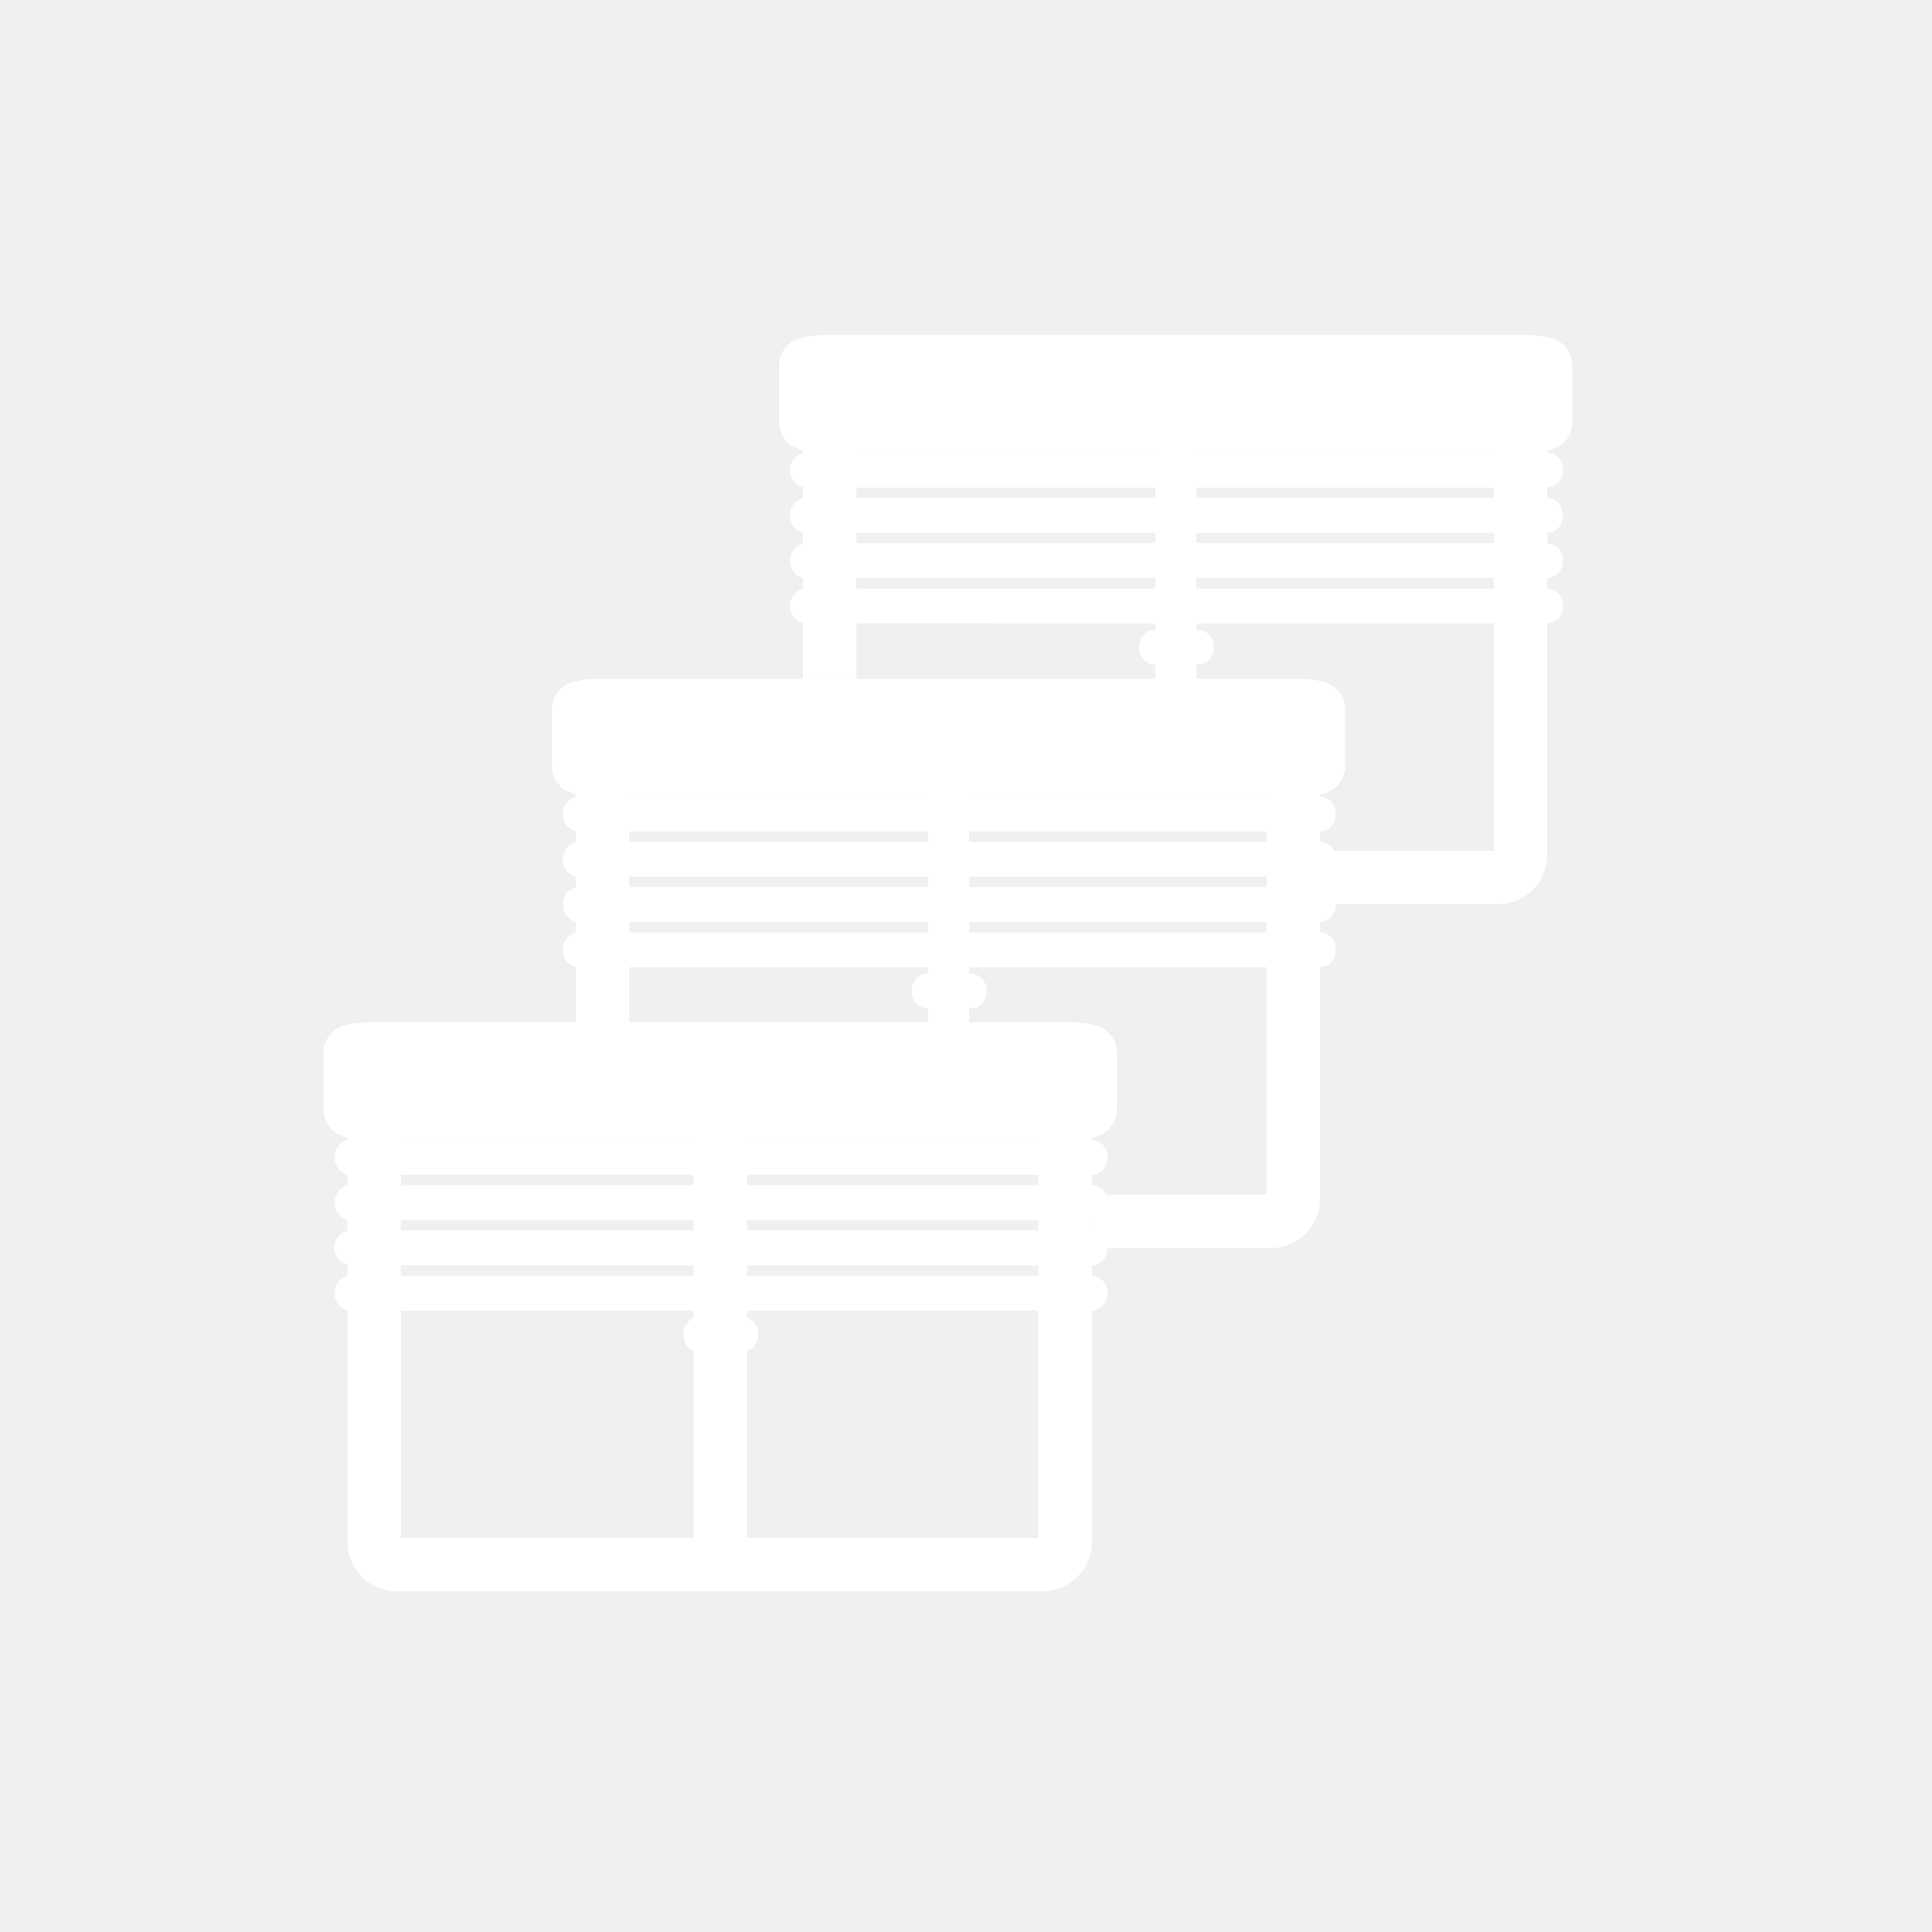
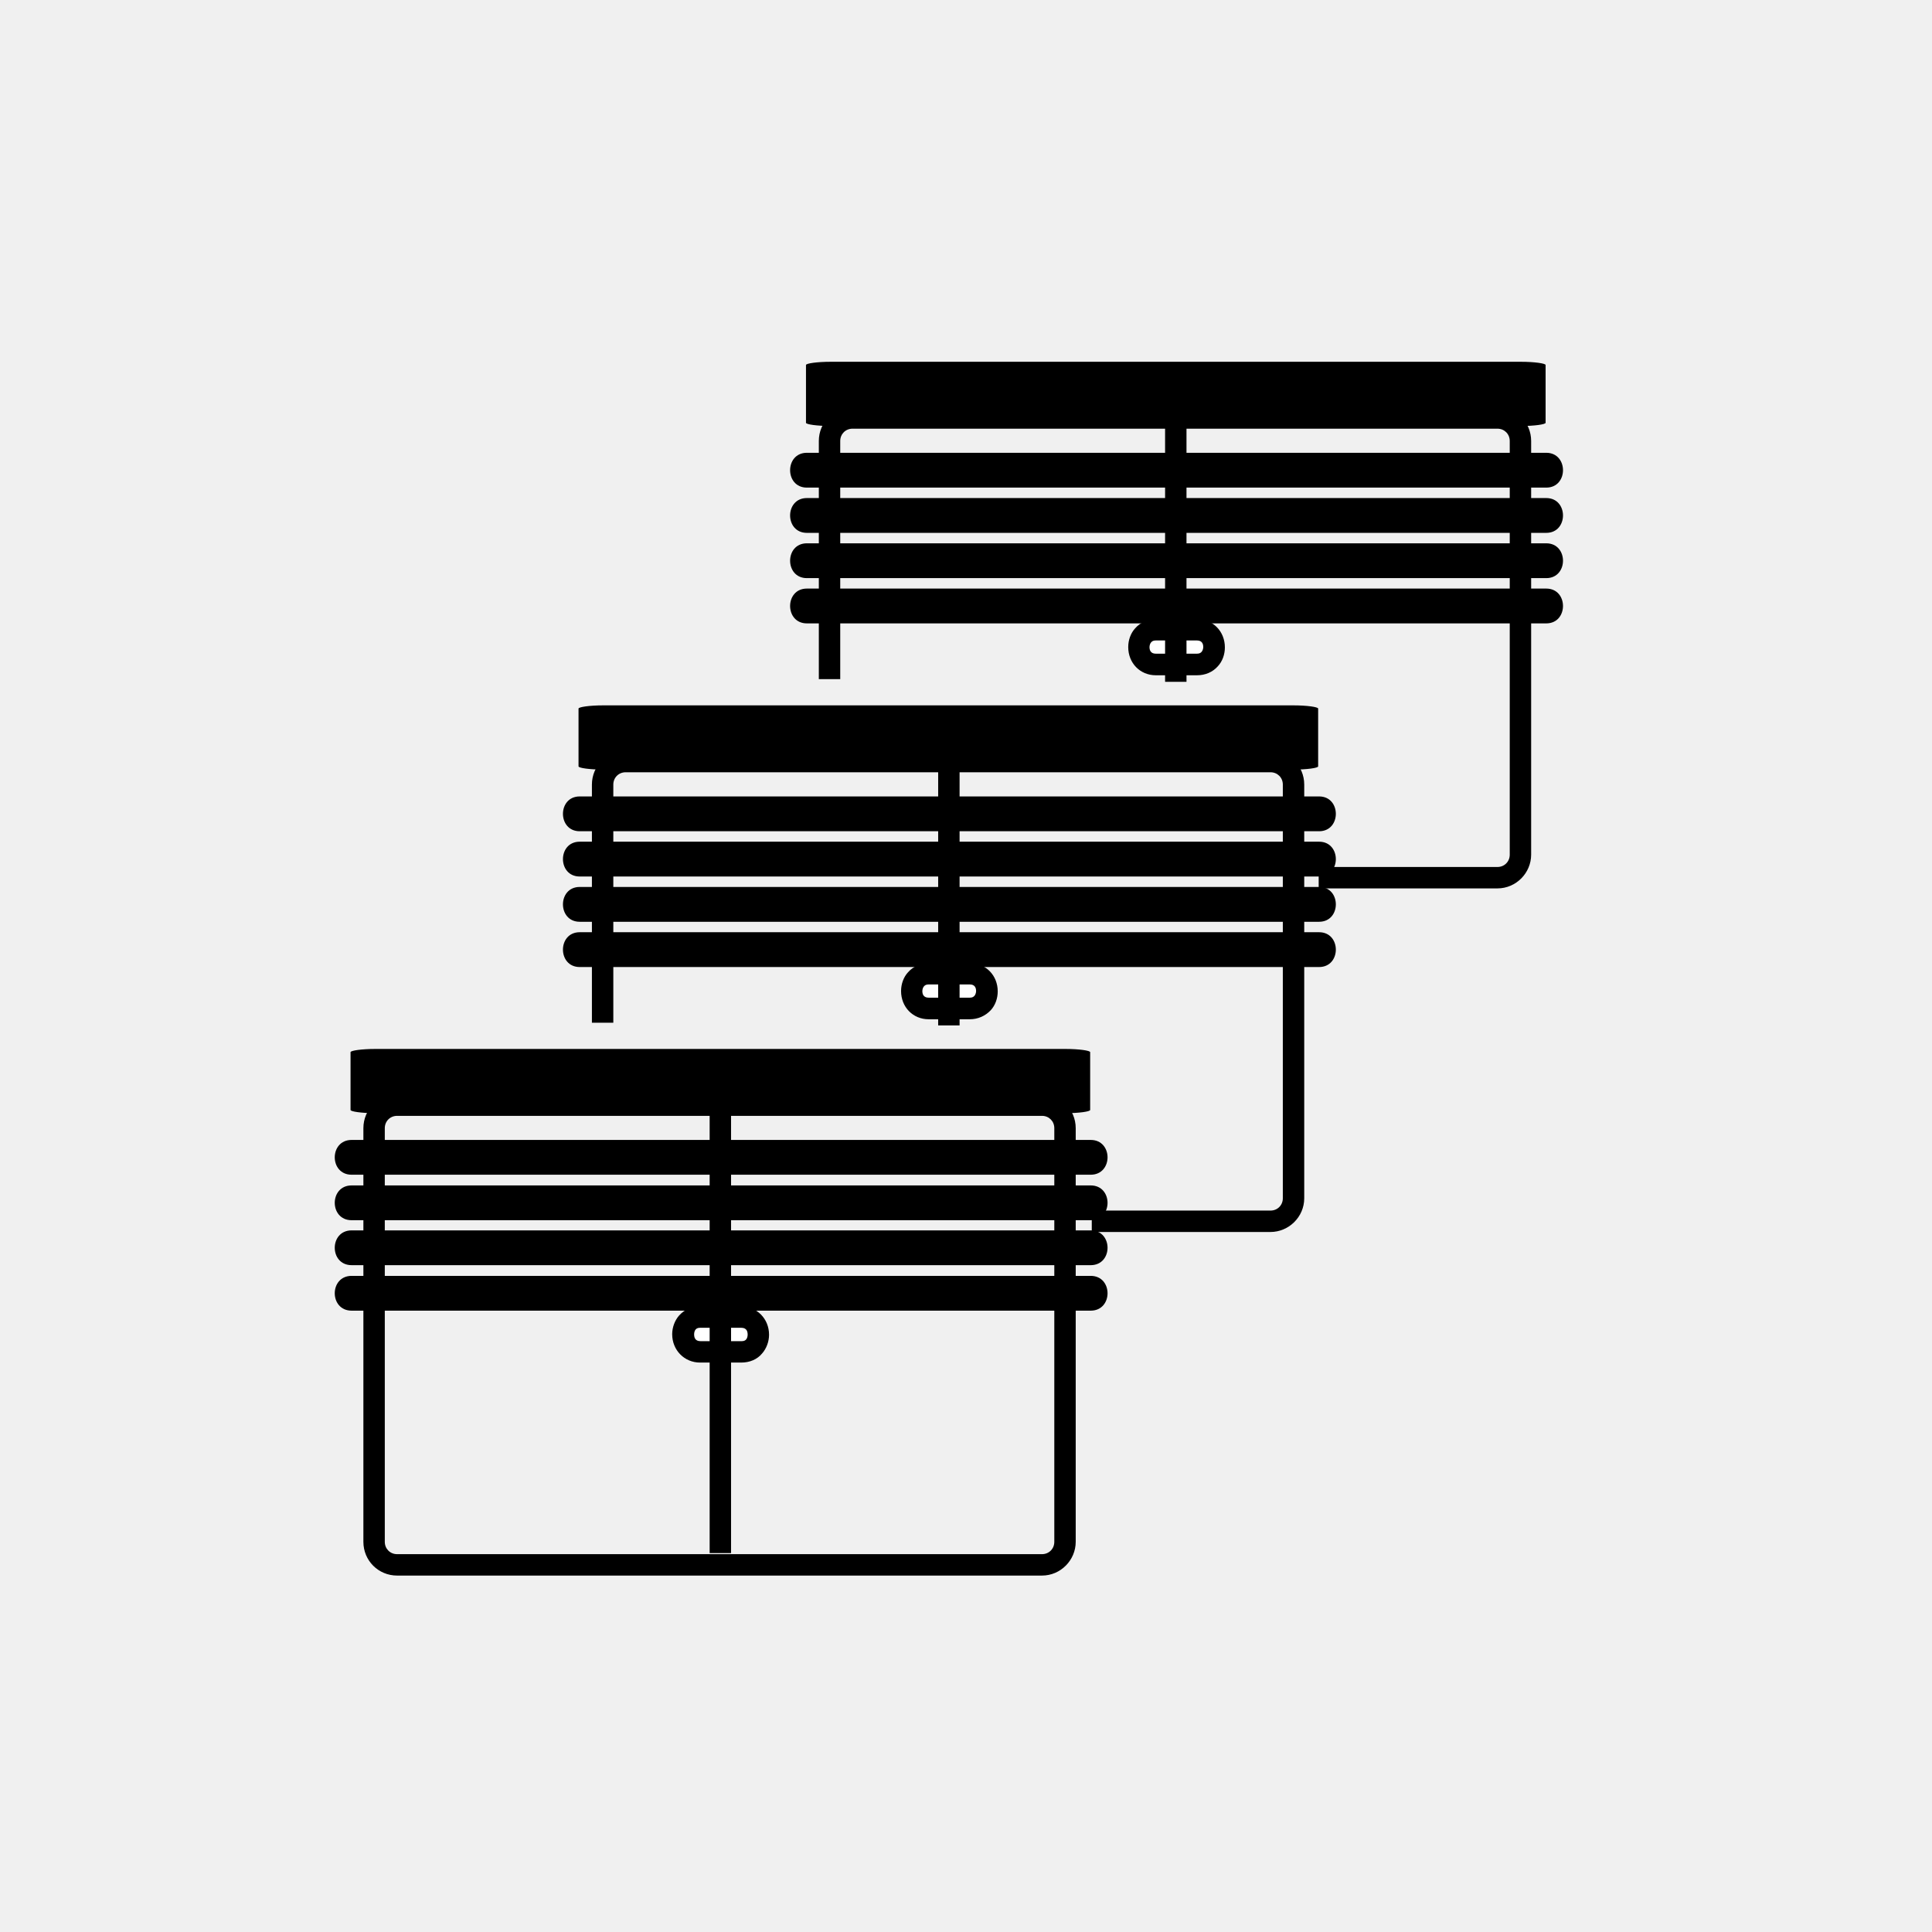
- <svg xmlns="http://www.w3.org/2000/svg" version="1.1" x="0px" y="0px" width="361px" height="361px" viewBox="0 0 361 361" style="enable-background:new 0 0 361 361;" xml:space="preserve" id="svg2">
-   <defs id="defs44" />
+ <svg xmlns="http://www.w3.org/2000/svg" version="1.1" id="svg2" x="0px" y="0px" viewBox="0 0 361 361" style="enable-background:new 0 0 361 361;" xml:space="preserve">
+   <style type="text/css">
+ 	.st0{fill:#FFFFFF;}
+ </style>
  <g id="Ebene_1">
</g>
-   <g id="g4592" transform="translate(9.734703,14.06124)">
-     <g transform="matrix(0.6519932,0,0,0.6505629,7.041059,112.2016)" id="fts_x5F_shutter_x5F_40">
-       <path id="path5" d="m 279.5,248.734 c 0,3.645 -2.955,6.6 -6.6,6.6 l -184.8,0 c -3.646,0 -6.6,-2.955 -6.6,-6.6 l 0,-118.8 c 0,-3.645 2.955,-6.6 6.6,-6.6 l 184.8,0 c 3.645,0 6.6,2.956 6.6,6.6 l 0,118.8 z" style="fill:none;stroke:#FFFFFF;stroke-width:15.354;stroke-miterlimit:10" />
-       <g id="g7">
-         <g id="g9">
-           <path id="path11" d="m 174.945,194.178 c 3.935,0 7.87,0 11.805,0 6.448,0 6.448,-10 0,-10 -3.935,0 -7.87,0 -11.805,0 -6.448,0 -6.448,10 0,10 l 0,0 z" style="fill:#FFFFFF" />
-         </g>
-       </g>
-       <line id="line13" y2="252.064" x2="180.719" y1="123.645" x1="180.719" style="fill:none;stroke:#FFFFFF;stroke-width:15.354;stroke-miterlimit:10" />
-       <path id="path15" d="m 286.666,124.713 c 0,0.509 -3.164,0.922 -7.066,0.922 l -197.867,0 c -3.903,0 -7.066,-0.414 -7.066,-0.922 l 0,-16.593 c 0,-0.509 3.164,-0.922 7.066,-0.922 l 197.867,0 c 3.902,0 7.066,0.414 7.066,0.922 l 0,16.593 z" style="fill:#FFFFFF;stroke:#FFFFFF;stroke-width:15.354;stroke-miterlimit:10" />
-       <g id="g17">
-         <g id="g19">
-           <path id="path21" d="m 75,143.333 c 48.659,0 97.318,0.001 145.976,0.002 21.953,0 43.905,0 65.857,0.001 6.448,0 6.448,-10 0,-10 -48.659,0 -97.317,-0.001 -145.977,-0.002 -21.952,0 -43.905,0 -65.857,-0.001 -6.448,0 -6.448,10 0.001,10 l 0,0 z" style="fill:#FFFFFF" />
-         </g>
-       </g>
-       <g id="g23">
-         <g id="g25">
-           <path id="path27" d="m 75,156.333 c 48.659,0 97.318,0.001 145.976,0.002 21.953,0 43.905,0 65.857,0.001 6.448,0 6.448,-10 0,-10 -48.659,0 -97.317,-0.001 -145.977,-0.002 -21.952,0 -43.905,0 -65.857,-0.001 -6.448,0 -6.448,10 0.001,10 l 0,0 z" style="fill:#FFFFFF" />
-         </g>
-       </g>
-       <g id="g29">
-         <g id="g31">
-           <path id="path33" d="m 75,169.333 c 48.659,0 97.318,0.001 145.976,0.002 21.953,0 43.905,0 65.857,0.001 6.448,0 6.448,-10 0,-10 -48.659,0 -97.317,-0.001 -145.977,-0.002 -21.952,0 -43.905,0 -65.857,-0.001 -6.448,0 -6.448,10 0.001,10 l 0,0 z" style="fill:#FFFFFF" />
-         </g>
-       </g>
-       <g id="g35">
-         <g id="g37">
-           <path id="path39" d="m 75,182.332 c 48.659,0.001 97.318,0.002 145.976,0.003 21.953,0 43.905,0 65.857,0.001 6.448,0 6.448,-10 0,-10 -48.659,0 -97.317,-0.001 -145.977,-0.002 -21.952,0 -43.905,0 -65.857,-0.001 -6.448,0 -6.448,9.999 0.001,9.999 l 0,0 z" style="fill:#FFFFFF" />
-         </g>
+   <g id="path5">
+     <path d="M194.7,294.4H74.2c-3.5,0-6.3-2.8-6.3-6.3v-77.3c0-3.5,2.8-6.3,6.3-6.3h120.5c3.5,0,6.3,2.8,6.3,6.3v77.3   C201,291.5,198.2,294.4,194.7,294.4z M74.2,208.5c-1.3,0-2.3,1-2.3,2.3v77.3c0,1.3,1,2.3,2.3,2.3h120.5c1.3,0,2.3-1,2.3-2.3v-77.3   c0-1.3-1-2.3-2.3-2.3H74.2z" />
+   </g>
+   <g id="g7">
+     <g id="g9">
+       <g id="path11">
+         <path class="st0" d="M130.8,252.6c2.6,0,5.1,0,7.7,0c4.2,0,4.2-6.5,0-6.5c-2.6,0-5.1,0-7.7,0     C126.6,246.1,126.6,252.6,130.8,252.6L130.8,252.6z" />
+         <path d="M138.5,254.6h-7.7c-2.9,0-5.2-2.3-5.2-5.3c0-1.3,0.5-2.6,1.3-3.5c1-1.1,2.3-1.7,3.9-1.7h7.7c2.9,0,5.2,2.3,5.2,5.3     c0,1.3-0.5,2.6-1.3,3.5C141.5,254,140.1,254.6,138.5,254.6z M130.8,248.1c-0.5,0-0.7,0.2-0.8,0.3c-0.2,0.2-0.3,0.6-0.3,0.9     c0,0.5,0.1,1.3,1.2,1.3h7.7c0.5,0,0.7-0.2,0.8-0.3c0.2-0.2,0.3-0.6,0.3-0.9c0-0.5-0.1-1.3-1.2-1.3H130.8z" />
      </g>
    </g>
-     <g id="g4461">
-       <path style="fill:none;stroke:#FFFFFF;stroke-width:10;stroke-miterlimit:10" d="m 102.842,177.058 0,-44.484 c 0,-2.371 1.927,-4.294 4.303,-4.294 l 120.488,0 c 2.377,0 4.303,1.923 4.303,4.294 l 0,77.287 0,0 c 0,2.371 -1.927,4.294 -4.303,4.294 l -33.365,0" id="path4459" />
-       <g id="g7-47" transform="matrix(0.6519932,0,0,0.6505629,49.70454,48.04328)">
-         <g id="g9-93">
-           <path id="path11-3" d="m 174.945,194.178 c 3.935,0 7.87,0 11.805,0 6.448,0 6.448,-10 0,-10 -3.935,0 -7.87,0 -11.805,0 -6.448,0 -6.448,10 0,10 l 0,0 z" style="fill:#FFFFFF" />
-         </g>
-       </g>
-       <line id="line13-5" y2="177.609" x2="167.532" y1="128.482" x1="167.532" style="fill:none;stroke:#FFFFFF;stroke-width:7.668;stroke-miterlimit:10" />
-       <path id="path15-9" d="m 236.609,129.177 c 0,0.331 -2.063,0.6 -4.607,0.6 l -129.008,0 c -2.545,0 -4.607,-0.269 -4.607,-0.6 l 0,-10.795 c 0,-0.331 2.063,-0.6 4.607,-0.6 l 129.008,0 c 2.544,0 4.607,0.269 4.607,0.6 l 0,10.795 z" style="fill:#FFFFFF;stroke:#FFFFFF;stroke-width:10;stroke-miterlimit:10" />
-       <g id="g17-0" transform="matrix(0.6519932,0,0,0.6505629,49.70454,48.04328)">
-         <g id="g19-3">
-           <path id="path21-85" d="m 75,143.333 c 48.659,0 97.318,0.001 145.976,0.002 21.953,0 43.905,0 65.857,0.001 6.448,0 6.448,-10 0,-10 -48.659,0 -97.317,-0.001 -145.977,-0.002 -21.952,0 -43.905,0 -65.857,-0.001 -6.448,0 -6.448,10 0.001,10 l 0,0 z" style="fill:#FFFFFF" />
-         </g>
-       </g>
-       <g id="g23-1" transform="matrix(0.6519932,0,0,0.6505629,49.70454,48.04328)">
-         <g id="g25-9">
-           <path id="path27-7" d="m 75,156.333 c 48.659,0 97.318,0.001 145.976,0.002 21.953,0 43.905,0 65.857,0.001 6.448,0 6.448,-10 0,-10 -48.659,0 -97.317,-0.001 -145.977,-0.002 -21.952,0 -43.905,0 -65.857,-0.001 -6.448,0 -6.448,10 0.001,10 l 0,0 z" style="fill:#FFFFFF" />
-         </g>
-       </g>
-       <g id="g29-2" transform="matrix(0.6519932,0,0,0.6505629,49.70454,48.04328)">
-         <g id="g31-3">
-           <path id="path33-8" d="m 75,169.333 c 48.659,0 97.318,0.001 145.976,0.002 21.953,0 43.905,0 65.857,0.001 6.448,0 6.448,-10 0,-10 -48.659,0 -97.317,-0.001 -145.977,-0.002 -21.952,0 -43.905,0 -65.857,-0.001 -6.448,0 -6.448,10 0.001,10 l 0,0 z" style="fill:#FFFFFF" />
-         </g>
-       </g>
-       <g id="g35-8" transform="matrix(0.6519932,0,0,0.6505629,49.70454,48.04328)">
-         <g id="g37-3">
-           <path id="path39-4" d="m 75,182.332 c 48.659,0.001 97.318,0.002 145.976,0.003 21.953,0 43.905,0 65.857,0.001 6.448,0 6.448,-10 0,-10 -48.659,0 -97.317,-0.001 -145.977,-0.002 -21.952,0 -43.905,0 -65.857,-0.001 -6.448,0 -6.448,9.999 0.001,9.999 l 0,0 z" style="fill:#FFFFFF" />
-         </g>
+   </g>
+   <g id="line13">
+     <rect x="132.6" y="206.7" width="4" height="83.5" />
+   </g>
+   <g id="path15">
+     <path d="M203.7,207.4c0,0.3-2.1,0.6-4.6,0.6h-129c-2.5,0-4.6-0.3-4.6-0.6v-10.8   c0-0.3,2.1-0.6,4.6-0.6h129c2.5,0,4.6,0.3,4.6,0.6V207.4z" />
+   </g>
+   <g id="g17">
+     <g id="g19">
+       <g id="path21">
+         <path d="M65.7,219.5c31.7,0,63.5,0,95.2,0c14.3,0,28.6,0,42.9,0c4.2,0,4.2-6.5,0-6.5     c-31.7,0-63.5,0-95.2,0c-14.3,0-28.6,0-42.9,0C61.5,213,61.5,219.5,65.7,219.5L65.7,219.5z" />
      </g>
    </g>
-     <g id="g4461-3" transform="translate(42.4481,-64.24576)">
-       <path style="fill:none;stroke:#FFFFFF;stroke-width:10;stroke-miterlimit:10" d="m 102.842,177.058 0,-44.484 c 0,-2.371 1.927,-4.294 4.303,-4.294 l 120.488,0 c 2.377,0 4.303,1.923 4.303,4.294 l 0,77.287 0,0 c 0,2.371 -1.927,4.294 -4.303,4.294 l -33.365,0" id="path4459-2" />
-       <g id="g7-47-9" transform="matrix(0.6519932,0,0,0.6505629,49.70454,48.04328)">
-         <g id="g9-93-2">
-           <path id="path11-3-3" d="m 174.945,194.178 c 3.935,0 7.87,0 11.805,0 6.448,0 6.448,-10 0,-10 -3.935,0 -7.87,0 -11.805,0 -6.448,0 -6.448,10 0,10 l 0,0 z" style="fill:#FFFFFF" />
-         </g>
+   </g>
+   <g id="g23">
+     <g id="g25">
+       <g id="path27">
+         <path d="M65.7,228c31.7,0,63.5,0,95.2,0c14.3,0,28.6,0,42.9,0c4.2,0,4.2-6.5,0-6.5     c-31.7,0-63.5,0-95.2,0c-14.3,0-28.6,0-42.9,0C61.5,221.5,61.5,228,65.7,228L65.7,228z" />
      </g>
-       <line id="line13-5-6" y2="177.609" x2="167.532" y1="128.482" x1="167.532" style="fill:none;stroke:#FFFFFF;stroke-width:7.668;stroke-miterlimit:10" />
-       <path id="path15-9-7" d="m 236.609,129.177 c 0,0.331 -2.063,0.6 -4.607,0.6 l -129.008,0 c -2.545,0 -4.607,-0.269 -4.607,-0.6 l 0,-10.795 c 0,-0.331 2.063,-0.6 4.607,-0.6 l 129.008,0 c 2.544,0 4.607,0.269 4.607,0.6 l 0,10.795 z" style="fill:#FFFFFF;stroke:#FFFFFF;stroke-width:10;stroke-miterlimit:10" />
-       <g id="g17-0-7" transform="matrix(0.6519932,0,0,0.6505629,49.70454,48.04328)">
-         <g id="g19-3-1">
-           <path id="path21-85-6" d="m 75,143.333 c 48.659,0 97.318,0.001 145.976,0.002 21.953,0 43.905,0 65.857,0.001 6.448,0 6.448,-10 0,-10 -48.659,0 -97.317,-0.001 -145.977,-0.002 -21.952,0 -43.905,0 -65.857,-0.001 -6.448,0 -6.448,10 0.001,10 l 0,0 z" style="fill:#FFFFFF" />
-         </g>
+     </g>
+   </g>
+   <g id="g29">
+     <g id="g31">
+       <g id="path33">
+         <path d="M65.7,236.4c31.7,0,63.5,0,95.2,0c14.3,0,28.6,0,42.9,0c4.2,0,4.2-6.5,0-6.5     c-31.7,0-63.5,0-95.2,0c-14.3,0-28.6,0-42.9,0C61.5,229.9,61.5,236.4,65.7,236.4L65.7,236.4z" />
      </g>
-       <g id="g23-1-8" transform="matrix(0.6519932,0,0,0.6505629,49.70454,48.04328)">
-         <g id="g25-9-0">
-           <path id="path27-7-4" d="m 75,156.333 c 48.659,0 97.318,0.001 145.976,0.002 21.953,0 43.905,0 65.857,0.001 6.448,0 6.448,-10 0,-10 -48.659,0 -97.317,-0.001 -145.977,-0.002 -21.952,0 -43.905,0 -65.857,-0.001 -6.448,0 -6.448,10 0.001,10 l 0,0 z" style="fill:#FFFFFF" />
-         </g>
+     </g>
+   </g>
+   <g id="g35">
+     <g id="g37">
+       <g id="path39">
+         <path d="M65.7,244.9c31.7,0,63.5,0,95.2,0c14.3,0,28.6,0,42.9,0c4.2,0,4.2-6.5,0-6.5     c-31.7,0-63.5,0-95.2,0c-14.3,0-28.6,0-42.9,0C61.5,238.4,61.5,244.9,65.7,244.9L65.7,244.9z" />
      </g>
-       <g id="g29-2-7" transform="matrix(0.6519932,0,0,0.6505629,49.70454,48.04328)">
-         <g id="g31-3-4">
-           <path id="path33-8-1" d="m 75,169.333 c 48.659,0 97.318,0.001 145.976,0.002 21.953,0 43.905,0 65.857,0.001 6.448,0 6.448,-10 0,-10 -48.659,0 -97.317,-0.001 -145.977,-0.002 -21.952,0 -43.905,0 -65.857,-0.001 -6.448,0 -6.448,10 0.001,10 l 0,0 z" style="fill:#FFFFFF" />
-         </g>
+     </g>
+   </g>
+   <g id="path4459">
+     <path d="M237.4,230.2H204v-4h33.4c1.3,0,2.3-1,2.3-2.3v-77.3c0-1.3-1-2.3-2.3-2.3H116.9c-1.3,0-2.3,1-2.3,2.3v44.5h-4v-44.5   c0-3.5,2.8-6.3,6.3-6.3h120.5c3.5,0,6.3,2.8,6.3,6.3v77.3C243.7,227.4,240.8,230.2,237.4,230.2z" />
+   </g>
+   <g id="g7-47" transform="matrix(0.6519932,0,0,0.6505629,49.70454,48.04328)">
+     <g id="g9-93">
+       <g id="path11-3">
+         <path class="st0" d="M189.9,215.8c3.9,0,7.9,0,11.8,0c6.4,0,6.4-10,0-10c-3.9,0-7.9,0-11.8,0     C183.4,205.8,183.4,215.8,189.9,215.8L189.9,215.8z" />
+         <path d="M201.7,218.9h-11.8c-4.5,0-7.9-3.5-7.9-8.1c0-2,0.7-4,2-5.4c1.5-1.7,3.6-2.6,6-2.6h11.8c4.5,0,7.9,3.5,7.9,8.1     c0,2-0.7,4-2,5.4C206.2,217.9,204.1,218.9,201.7,218.9z M189.9,208.9c-0.8,0-1.1,0.3-1.3,0.5c-0.3,0.3-0.5,0.9-0.5,1.4     c0,0.7,0.2,1.9,1.8,1.9h11.8c0.8,0,1.1-0.3,1.3-0.5c0.3-0.3,0.5-0.9,0.5-1.4c0-0.7-0.2-1.9-1.8-1.9H189.9z" />
      </g>
-       <g id="g35-8-8" transform="matrix(0.6519932,0,0,0.6505629,49.70454,48.04328)">
-         <g id="g37-3-0">
-           <path id="path39-4-7" d="m 75,182.332 c 48.659,0.001 97.318,0.002 145.976,0.003 21.953,0 43.905,0 65.857,0.001 6.448,0 6.448,-10 0,-10 -48.659,0 -97.317,-0.001 -145.977,-0.002 -21.952,0 -43.905,0 -65.857,-0.001 -6.448,0 -6.448,9.999 0.001,9.999 l 0,0 z" style="fill:#FFFFFF" />
-         </g>
+     </g>
+   </g>
+   <g id="line13-5">
+     <rect x="175.3" y="142.5" width="4" height="49.1" />
+   </g>
+   <g id="path15-9">
+     <path d="M246.3,143.2c0,0.3-2.1,0.6-4.6,0.6h-129c-2.5,0-4.6-0.3-4.6-0.6v-10.8   c0-0.3,2.1-0.6,4.6-0.6h129c2.5,0,4.6,0.3,4.6,0.6V143.2z" />
+   </g>
+   <g id="g17-0" transform="matrix(0.6519932,0,0,0.6505629,49.70454,48.04328)">
+     <g id="g19-3">
+       <g id="path21-85">
+         <path d="M89.9,164.9c48.7,0,97.3,0,146,0c22,0,43.9,0,65.9,0c6.4,0,6.4-10,0-10     c-48.7,0-97.3,0-146,0c-22,0-43.9,0-65.9,0C83.5,154.9,83.5,164.9,89.9,164.9L89.9,164.9z" />
+       </g>
+     </g>
+   </g>
+   <g id="g23-1" transform="matrix(0.6519932,0,0,0.6505629,49.70454,48.04328)">
+     <g id="g25-9">
+       <g id="path27-7">
+         <path d="M89.9,177.9c48.7,0,97.3,0,146,0c22,0,43.9,0,65.9,0c6.4,0,6.4-10,0-10     c-48.7,0-97.3,0-146,0c-22,0-43.9,0-65.9,0C83.5,167.9,83.5,177.9,89.9,177.9L89.9,177.9z" />
+       </g>
+     </g>
+   </g>
+   <g id="g29-2" transform="matrix(0.6519932,0,0,0.6505629,49.70454,48.04328)">
+     <g id="g31-3">
+       <g id="path33-8">
+         <path d="M89.9,190.9c48.7,0,97.3,0,146,0c22,0,43.9,0,65.9,0c6.4,0,6.4-10,0-10     c-48.7,0-97.3,0-146,0c-22,0-43.9,0-65.9,0C83.5,180.9,83.5,190.9,89.9,190.9L89.9,190.9z" />
+       </g>
+     </g>
+   </g>
+   <g id="g35-8" transform="matrix(0.6519932,0,0,0.6505629,49.70454,48.04328)">
+     <g id="g37-3">
+       <g id="path39-4">
+         <path d="M89.9,203.9c48.7,0,97.3,0,146,0c22,0,43.9,0,65.9,0c6.4,0,6.4-10,0-10     c-48.7,0-97.3,0-146,0c-22,0-43.9,0-65.9,0C83.5,193.9,83.5,203.9,89.9,203.9L89.9,203.9z" />
+       </g>
+     </g>
+   </g>
+   <g id="path4459-2">
+     <path d="M279.8,166h-33.4v-4h33.4c1.3,0,2.3-1,2.3-2.3V82.4c0-1.3-1-2.3-2.3-2.3H159.3c-1.3,0-2.3,1-2.3,2.3v44.5h-4V82.4   c0-3.5,2.8-6.3,6.3-6.3h120.5c3.5,0,6.3,2.8,6.3,6.3v77.3C286.1,163.1,283.3,166,279.8,166z" />
+   </g>
+   <g id="g7-47-9" transform="matrix(0.6519932,0,0,0.6505629,49.70454,48.04328)">
+     <g id="g9-93-2">
+       <g id="path11-3-3">
+         <path class="st0" d="M255,117c3.9,0,7.9,0,11.8,0c6.4,0,6.4-10,0-10c-3.9,0-7.9,0-11.8,0     C248.5,107,248.5,117,255,117L255,117z" />
+         <path d="M266.8,120.1H255c-4.5,0-7.9-3.5-7.9-8.1c0-2,0.7-4,2-5.4c1.5-1.7,3.6-2.6,6-2.6h11.8c4.5,0,7.9,3.5,7.9,8.1     c0,2-0.7,4-2,5.4C271.3,119.2,269.2,120.1,266.8,120.1z M255,110.1c-0.8,0-1.1,0.3-1.3,0.5c-0.3,0.3-0.5,0.9-0.5,1.4     c0,0.7,0.2,1.9,1.8,1.9h11.8c0.8,0,1.1-0.3,1.3-0.5c0.3-0.3,0.5-0.9,0.5-1.4c0-0.7-0.2-1.9-1.8-1.9H255z" />
+       </g>
+     </g>
+   </g>
+   <g id="line13-5-6">
+     <rect x="217.7" y="78.3" width="4" height="49.1" />
+   </g>
+   <g id="path15-9-7">
+     <path d="M288.8,79c0,0.3-2.1,0.6-4.6,0.6h-129c-2.5,0-4.6-0.3-4.6-0.6V68.2   c0-0.3,2.1-0.6,4.6-0.6h129c2.5,0,4.6,0.3,4.6,0.6V79z" />
+   </g>
+   <g id="g17-0-7" transform="matrix(0.6519932,0,0,0.6505629,49.70454,48.04328)">
+     <g id="g19-3-1">
+       <g id="path21-85-6">
+         <path d="M155,66.2c48.7,0,97.3,0,146,0c22,0,43.9,0,65.9,0c6.4,0,6.4-10,0-10     c-48.7,0-97.3,0-146,0c-22,0-43.9,0-65.9,0C148.6,56.2,148.6,66.2,155,66.2L155,66.2z" />
+       </g>
+     </g>
+   </g>
+   <g id="g23-1-8" transform="matrix(0.6519932,0,0,0.6505629,49.70454,48.04328)">
+     <g id="g25-9-0">
+       <g id="path27-7-4">
+         <path d="M155,79.2c48.7,0,97.3,0,146,0c22,0,43.9,0,65.9,0c6.4,0,6.4-10,0-10     c-48.7,0-97.3,0-146,0c-22,0-43.9,0-65.9,0C148.6,69.2,148.6,79.2,155,79.2L155,79.2z" />
+       </g>
+     </g>
+   </g>
+   <g id="g29-2-7" transform="matrix(0.6519932,0,0,0.6505629,49.70454,48.04328)">
+     <g id="g31-3-4">
+       <g id="path33-8-1">
+         <path d="M155,92.2c48.7,0,97.3,0,146,0c22,0,43.9,0,65.9,0c6.4,0,6.4-10,0-10     c-48.7,0-97.3,0-146,0c-22,0-43.9,0-65.9,0C148.6,82.2,148.6,92.2,155,92.2L155,92.2z" />
+       </g>
+     </g>
+   </g>
+   <g id="g35-8-8" transform="matrix(0.6519932,0,0,0.6505629,49.70454,48.04328)">
+     <g id="g37-3-0">
+       <g id="path39-4-7">
+         <path d="M155,105.2c48.7,0,97.3,0,146,0c22,0,43.9,0,65.9,0c6.4,0,6.4-10,0-10     c-48.7,0-97.3,0-146,0c-22,0-43.9,0-65.9,0C148.6,95.2,148.6,105.2,155,105.2L155,105.2z" />
      </g>
    </g>
  </g>
</svg>
